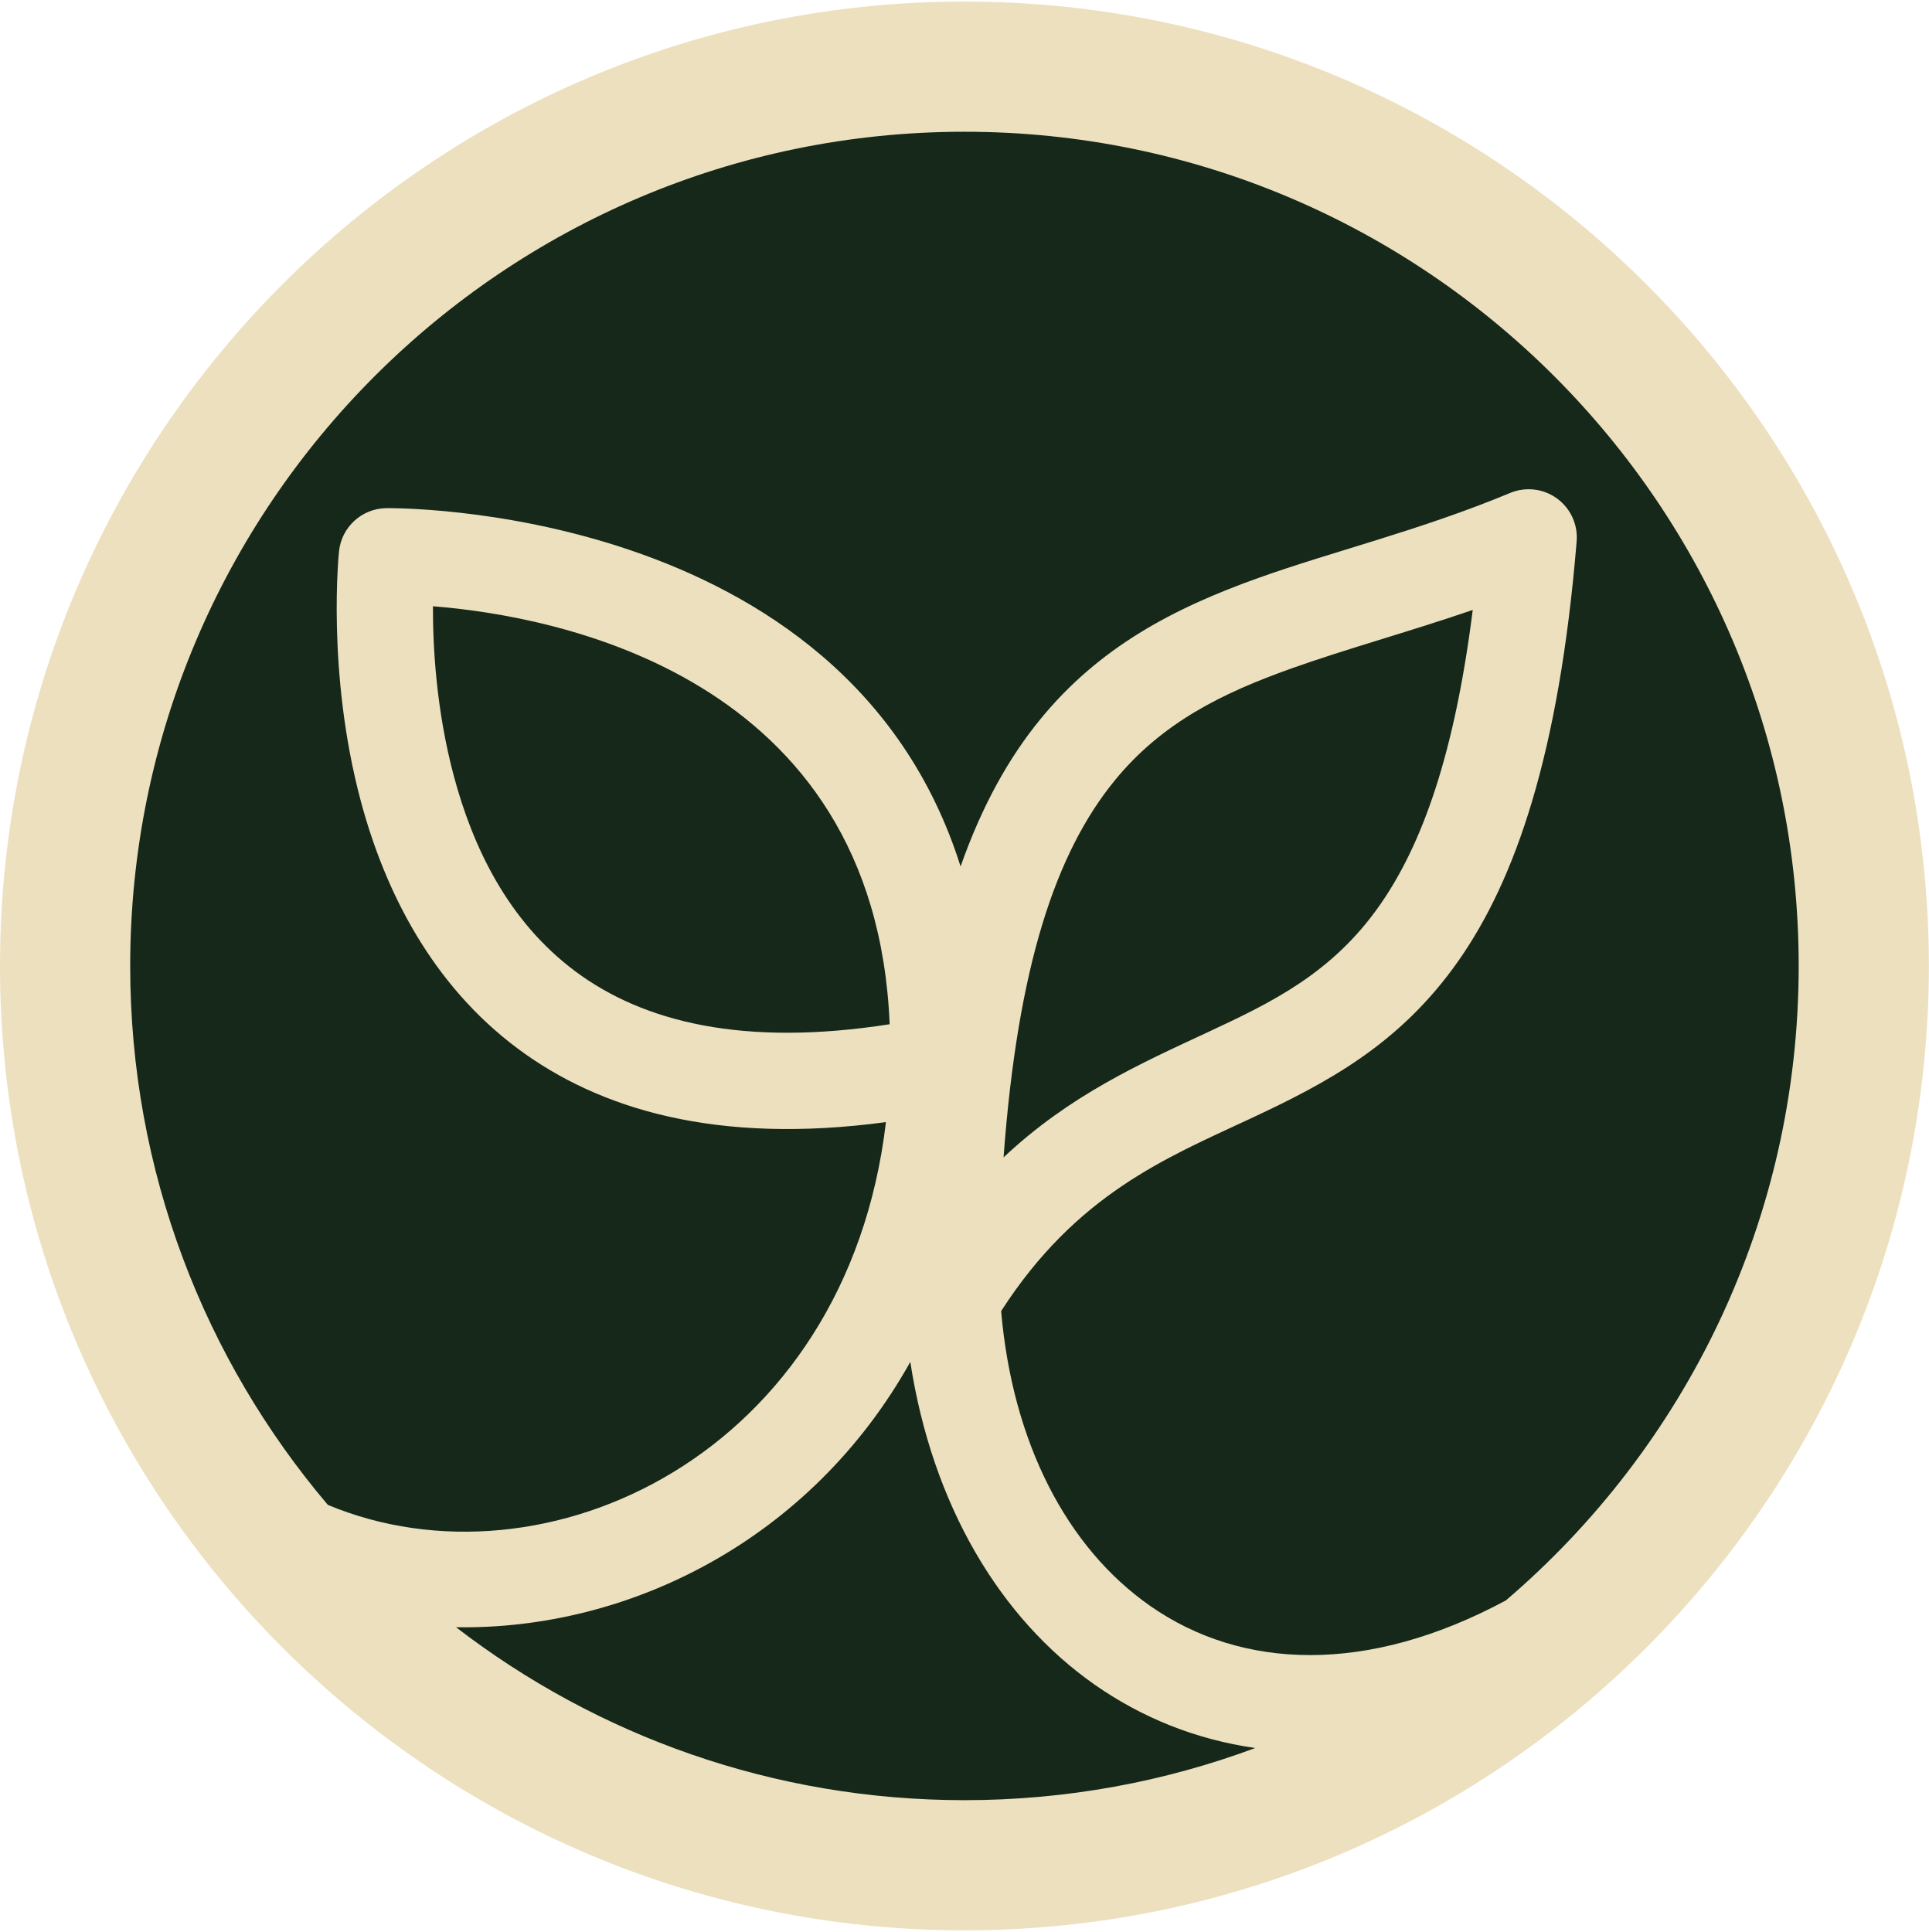
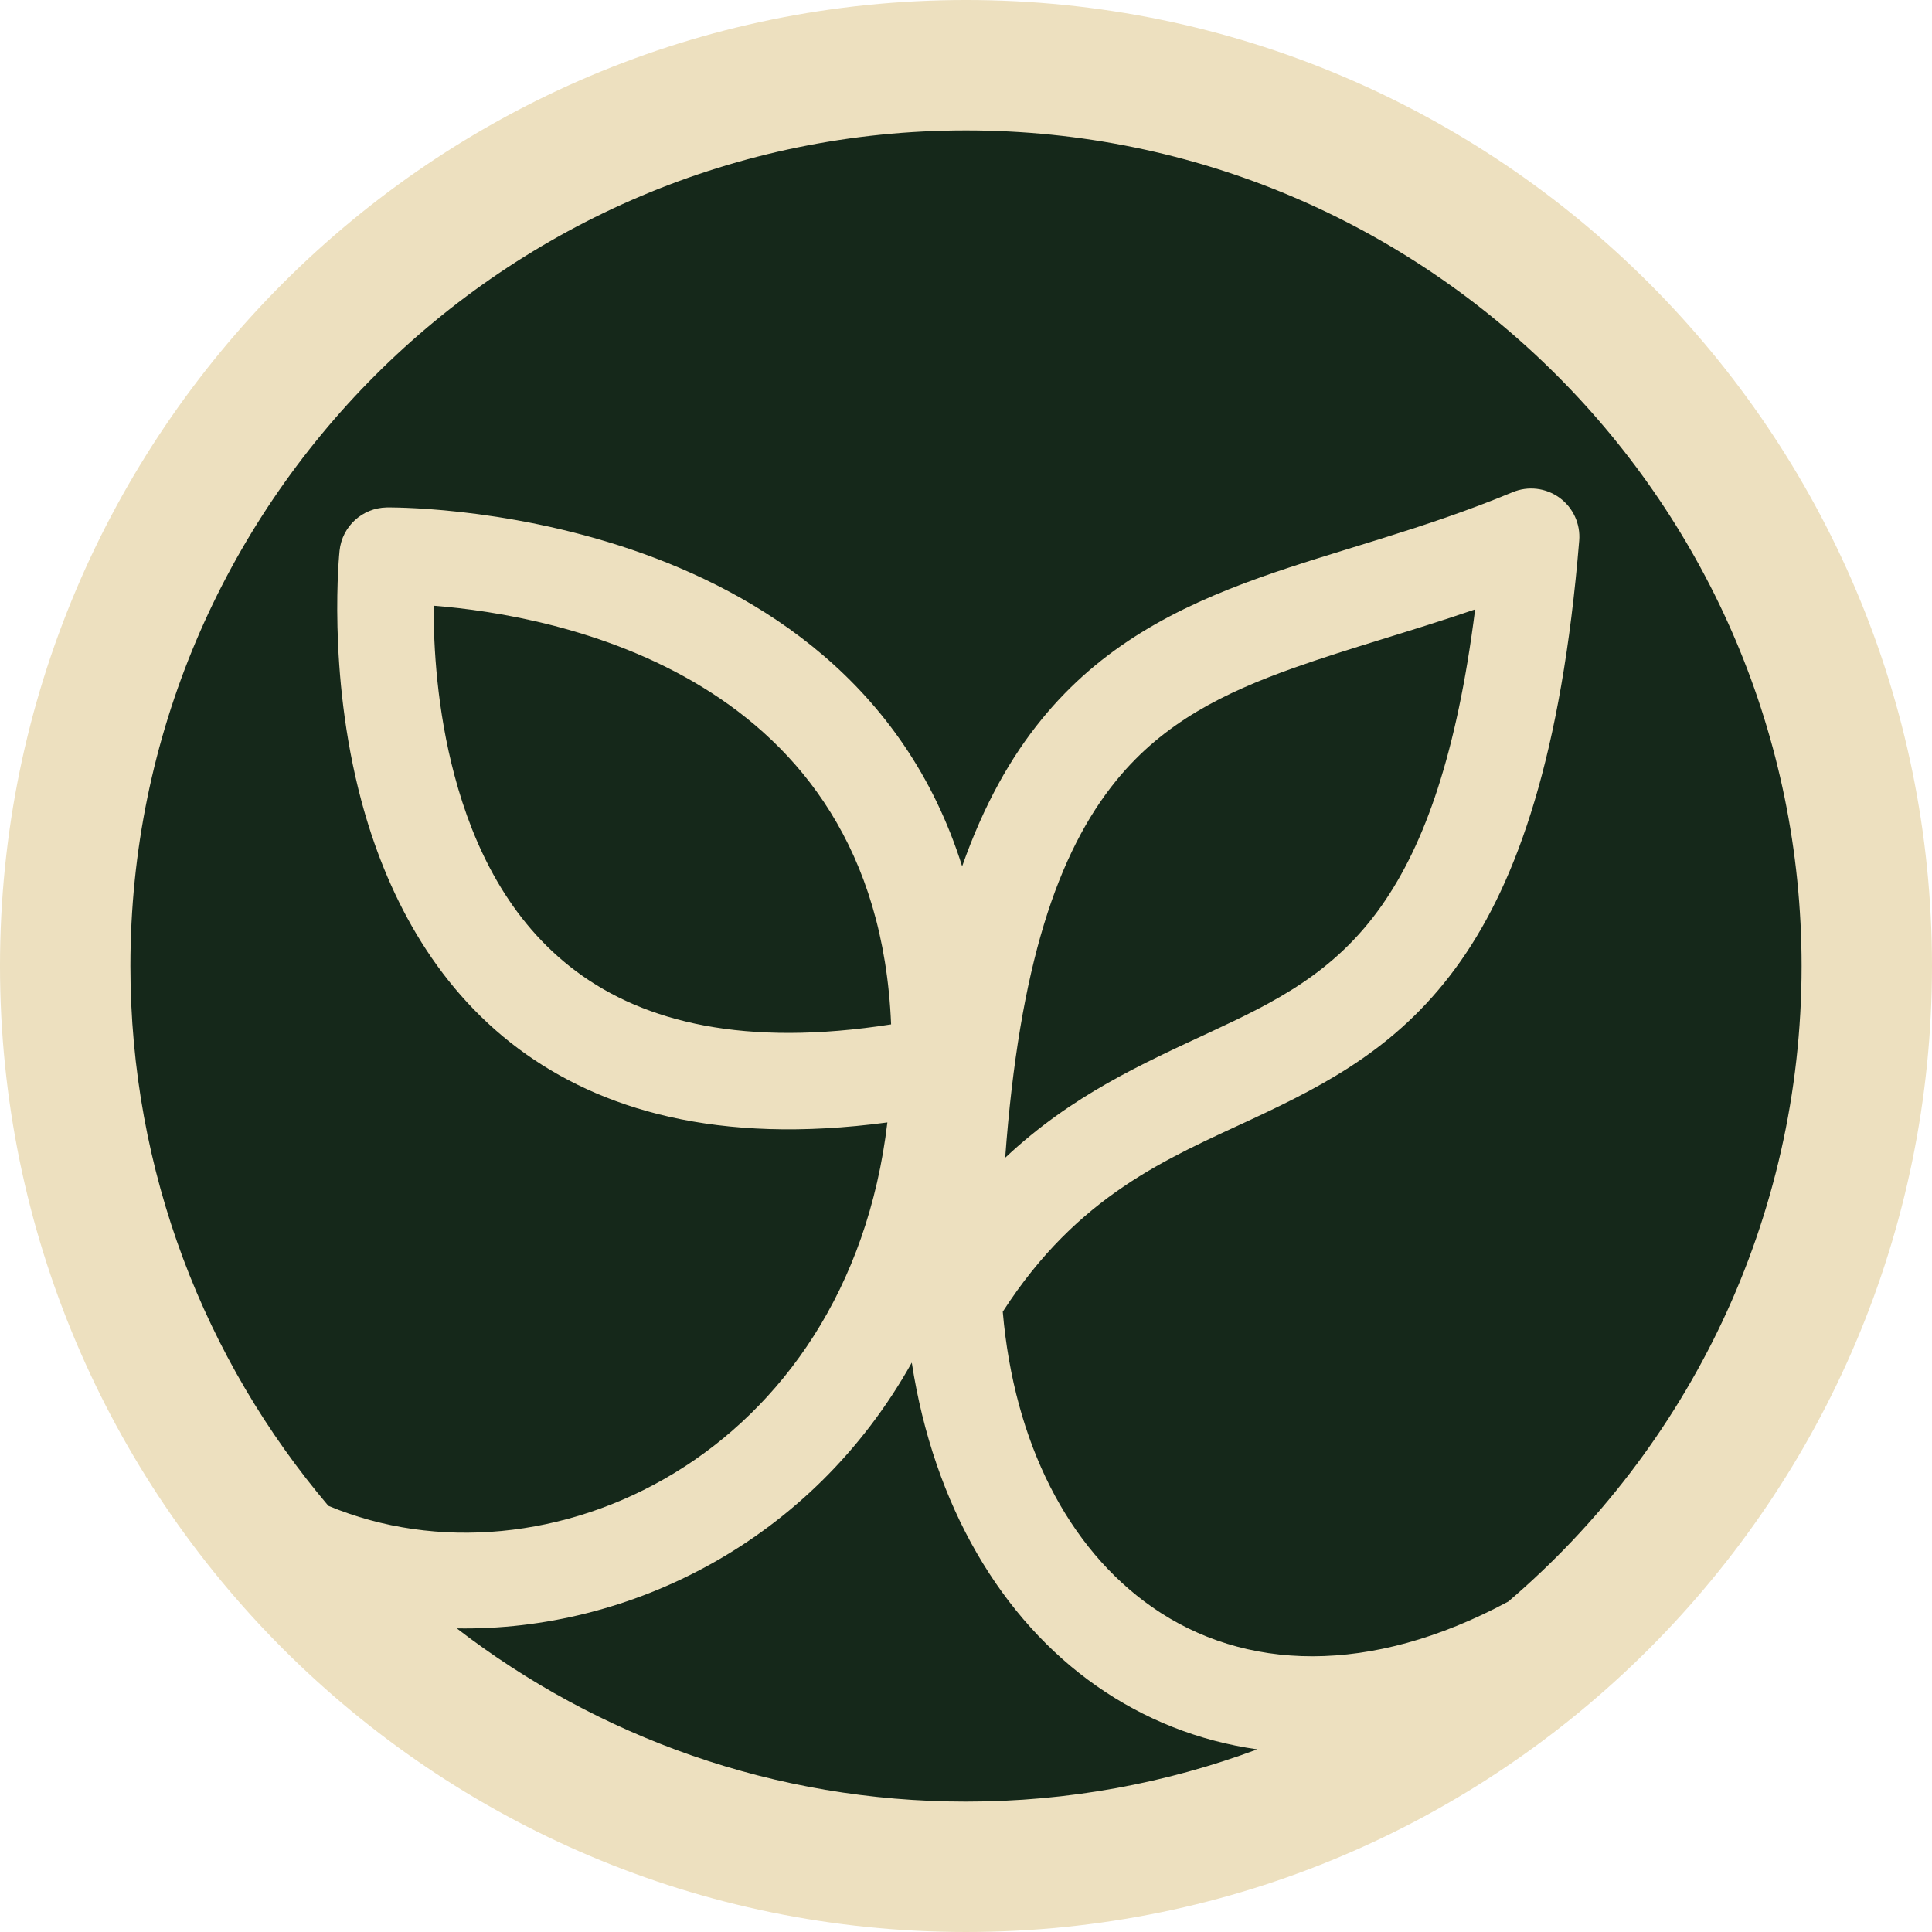
- <svg xmlns="http://www.w3.org/2000/svg" width="100%" height="100%" viewBox="0 0 600 601" version="1.1" xml:space="preserve" style="fill-rule:evenodd;clip-rule:evenodd;stroke-linejoin:round;stroke-miterlimit:2;">
-   <g transform="matrix(1,0,0,1,-650,-1839)">
-     <g id="logo-mark-dark" transform="matrix(1,0,0,1,-2026,1576.674)">
-       <rect x="2676" y="262.813" width="600" height="600" style="fill:none;" />
-       <clipPath id="_clip1">
-         <rect x="2676" y="262.813" width="600" height="600" />
-       </clipPath>
-       <g clip-path="url(#_clip1)">
+ <svg xmlns="http://www.w3.org/2000/svg" width="100%" height="100%" viewBox="0 0 600 600" version="1.1" xml:space="preserve" style="fill-rule:evenodd;clip-rule:evenodd;stroke-linejoin:round;stroke-miterlimit:2;">
+   <g id="logo-mark-dark" transform="matrix(1,0,0,1,-2676,-262.8125)">
+     <rect x="2676" y="262.813" width="600" height="600" style="fill:none;" />
+     <clipPath id="_clip1">
+       <rect x="2676" y="262.813" width="600" height="600" />
+     </clipPath>
+     <g clip-path="url(#_clip1)">
+       <g>
        <g transform="matrix(4.864768,0,0,4.864768,5395.885,-1077.555)">
          <circle cx="-497.431" cy="337.193" r="57.506" style="fill:rgb(21,40,26);" />
        </g>
        <g transform="matrix(4.864768,0,0,4.864768,5395.885,-1077.555)">
          <path d="M-497.431,275.525C-463.395,275.525 -435.763,303.158 -435.763,337.193C-435.763,371.229 -463.395,398.861 -497.431,398.861C-531.466,398.861 -559.099,371.229 -559.099,337.193C-559.099,303.158 -531.466,275.525 -497.431,275.525ZM-502.212,340.92C-503.135,318.52 -523.707,314.8 -531.415,314.193C-531.424,316.784 -531.207,320.826 -530.08,325.046C-528.876,329.556 -526.634,334.318 -522.309,337.539C-517.939,340.793 -511.529,342.377 -502.212,340.92ZM-462.81,377.764C-451.354,367.977 -444.087,353.427 -444.087,337.193C-444.087,307.752 -467.989,283.85 -497.431,283.85C-526.872,283.85 -550.774,307.752 -550.774,337.193C-550.774,350.325 -546.019,362.356 -538.137,371.654C-524.305,377.433 -504.957,368.45 -502.45,347.179C-513.311,348.638 -520.802,346.342 -525.989,342.48C-531.503,338.373 -534.496,332.386 -536.032,326.636C-538.241,318.362 -537.421,310.677 -537.421,310.677C-537.259,309.133 -535.972,307.951 -534.42,307.92C-534.42,307.92 -505.046,307.43 -497.678,330.831C-496.29,326.893 -494.567,323.852 -492.59,321.432C-488.816,316.812 -484.077,314.324 -478.628,312.38C-473.766,310.644 -468.302,309.346 -462.538,306.947C-461.546,306.534 -460.411,306.668 -459.542,307.3C-458.673,307.933 -458.196,308.972 -458.285,310.043C-459.411,323.725 -462.23,331.708 -465.84,336.86C-469.599,342.223 -474.253,344.674 -479.216,346.988C-484.54,349.471 -490.274,351.793 -495.084,359.263C-494.361,367.641 -490.917,374.368 -485.553,378.116C-479.686,382.215 -471.648,382.518 -462.81,377.764ZM-500.892,362.513C-507.25,373.889 -518.871,379.665 -529.939,379.478C-520.936,386.412 -509.662,390.537 -497.431,390.537C-490.892,390.537 -484.626,389.358 -478.834,387.201C-482.623,386.665 -486.078,385.264 -489.082,383.166C-495.161,378.918 -499.484,371.66 -500.892,362.513ZM-494.929,349.434C-490.684,345.438 -486.164,343.431 -481.819,341.405C-477.797,339.529 -473.931,337.67 -470.885,333.324C-468.147,329.417 -466.089,323.625 -464.929,314.428C-469.049,315.844 -472.963,316.899 -476.558,318.182C-480.925,319.741 -484.794,321.626 -487.819,325.33C-491.596,329.953 -494.028,337.213 -494.929,349.434Z" style="fill:rgb(237,224,191);" />
        </g>
      </g>
    </g>
  </g>
</svg>
